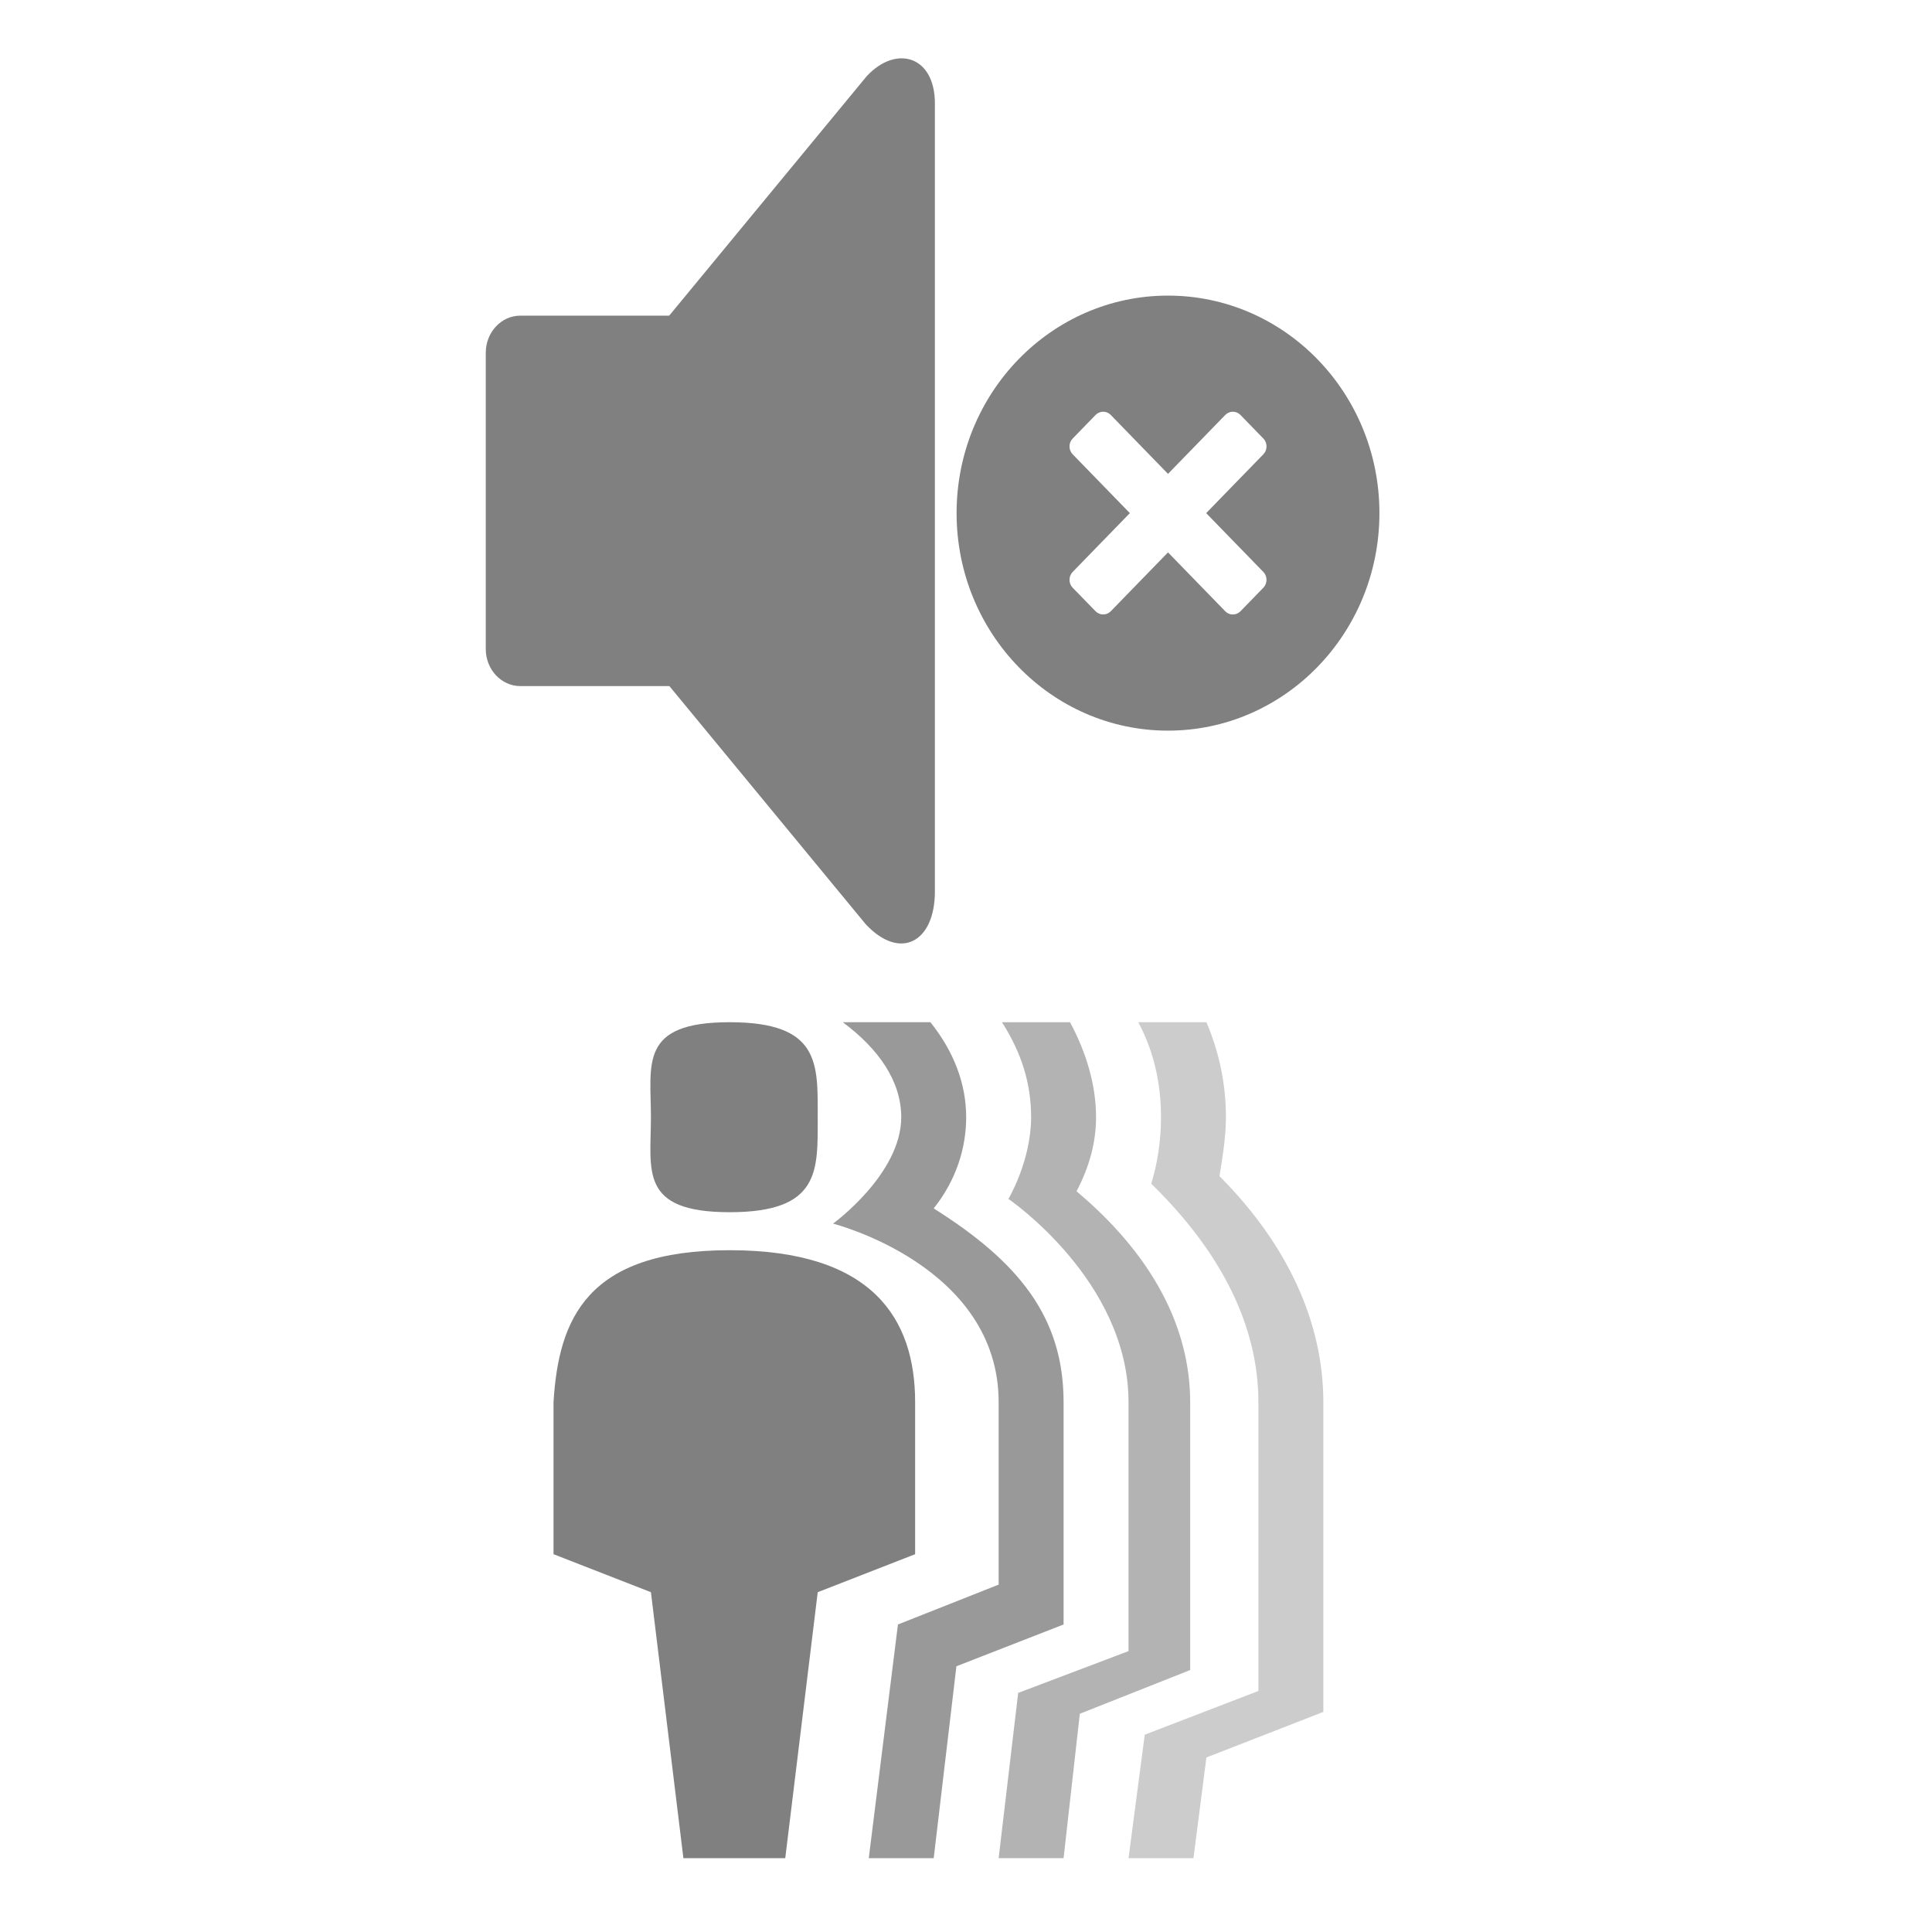
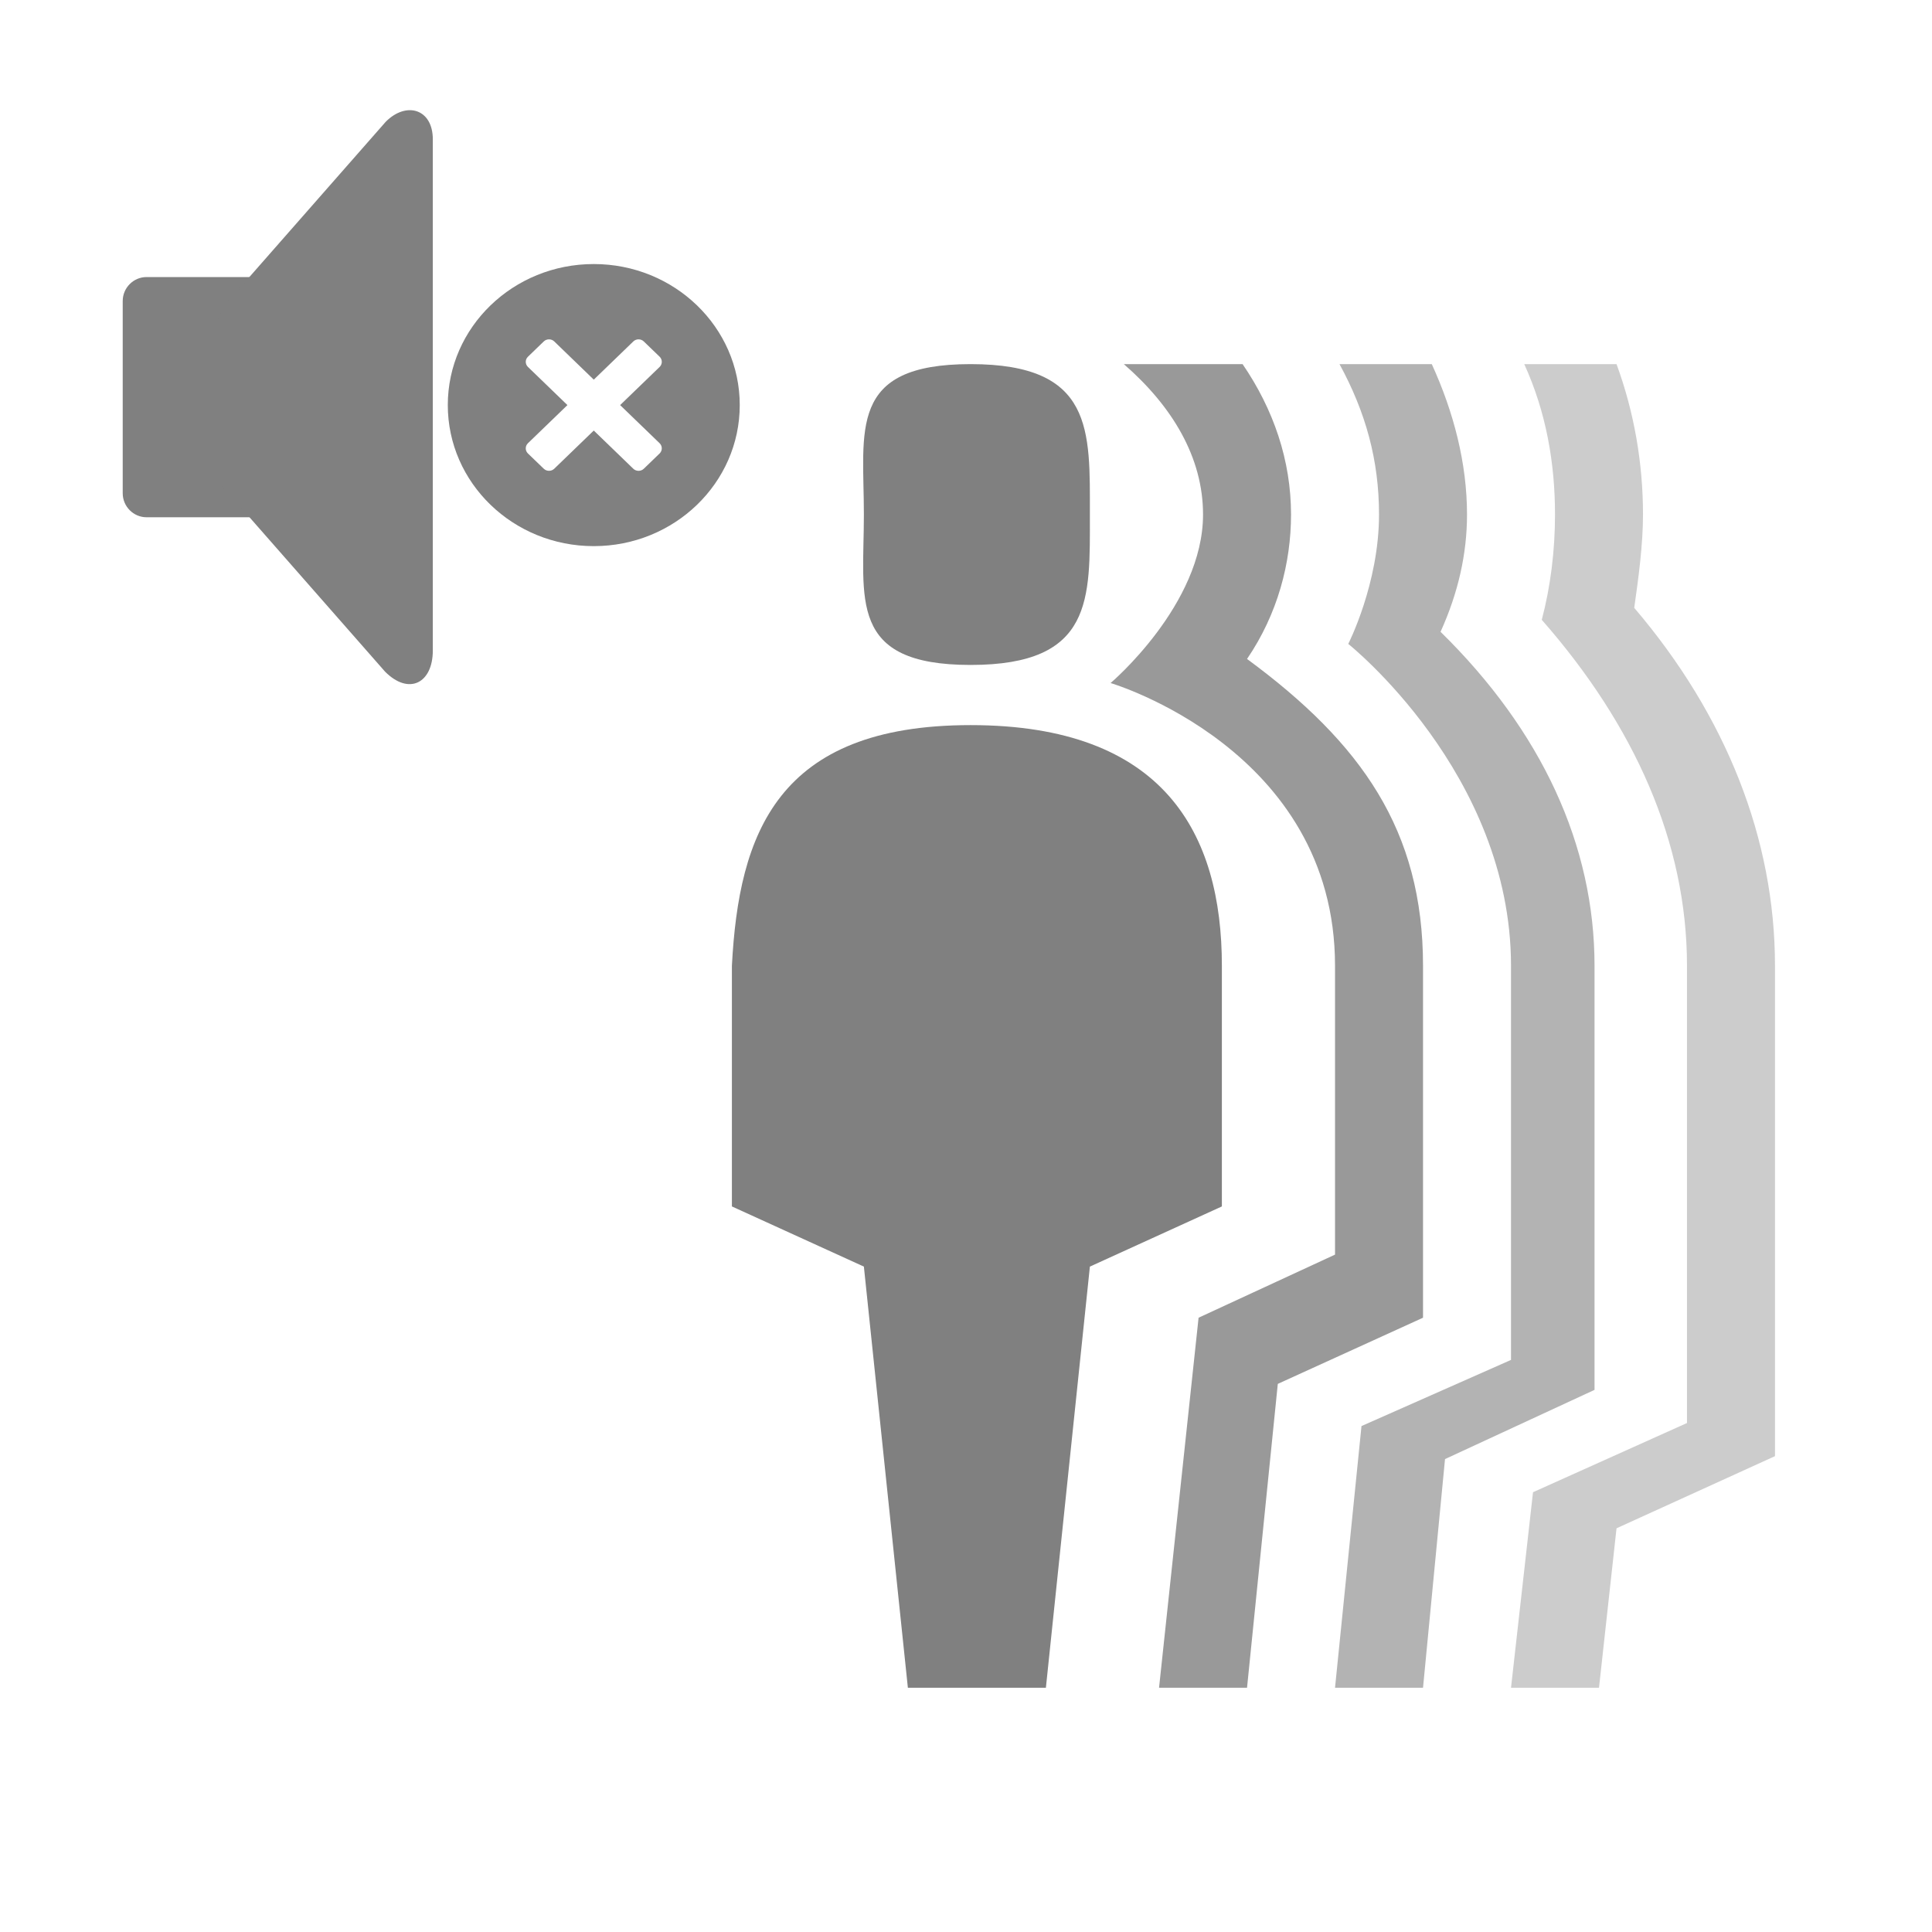
<svg xmlns="http://www.w3.org/2000/svg" version="1.1" viewBox="0 0 252 252" width="416px" height="416px" id="svg857">
  <defs id="defs861" />
-   <g stroke-miterlimit="10" font-weight="none" font-size="none" text-anchor="none" style="font-family:none;mix-blend-mode:normal;fill:none;fill-rule:nonzero;stroke:none;stroke-width:1;stroke-linecap:butt;stroke-linejoin:miter;stroke-miterlimit:10;stroke-dasharray:none;stroke-dashoffset:0" id="g855" transform="matrix(0.806703,0,0,0.4720358,11.67261,128.3754)">
+   <g stroke-miterlimit="10" font-weight="none" font-size="none" text-anchor="none" style="font-family:none;mix-blend-mode:normal;fill:none;fill-rule:nonzero;stroke:none;stroke-width:1;stroke-linecap:butt;stroke-linejoin:miter;stroke-miterlimit:10;stroke-dasharray:none;stroke-dashoffset:0" id="g855" transform="matrix(1.093056,0,0,0.7473991,13.4549,39.64596)">
    <path d="M 0,252 V 0 h 252 v 252 z" id="path840" style="fill:none" />
    <g id="g853">
      <g id="surface1">
        <path d="M 103.511,63 C 88.807,63 90.778,51.454 90.778,36.75 c 0,-14.704 -1.971,-26.25 12.733,-26.25 14.704,0 14.235,11.546 14.235,26.25 0,14.704 0.469,26.25 -14.235,26.25 z" id="path842" style="fill:#808080" />
        <path d="m 75.028,115.5 v 42 l 15.75,10.5 5.25,73.5 h 16.469 l 5.25,-73.5 15.75,-10.5 v -42 c 0,-23.092 -6.893,-42 -29.985,-42 -23.092,0 -27.659,18.951 -28.483,42 z" id="path844" style="fill:#808080" />
        <path d="M 157.5,176.921 V 115.5 c 0,-23.625 -7.342,-38.842 -21,-53.546 3.671,-7.875 5.25,-16.796 5.25,-25.204 0,-9.454 -2.092,-18.375 -5.783,-26.25 h -14.171 c 5.783,7.342 9.454,16.283 9.454,26.25 0,15.75 -11.033,29.408 -11.033,29.408 0,0 26.783,11.546 26.783,49.342 v 50.408 L 130.717,176.921 126,241.5 h 10.5 l 3.671,-53.033 z" id="path846" style="fill:#999999" />
        <path d="m 152.25,36.75 c 0,12.079 -3.671,22.579 -3.671,22.579 0,0 19.421,22.579 19.421,56.171 v 68.783 L 150.158,195.829 147,241.5 h 10.5 l 2.625,-39.908 17.842,-12.079 V 115.5 c 0,-21 -6.296,-40.954 -18.375,-58.283 2.112,-6.809 3.158,-13.638 3.158,-20.467 0,-8.921 -1.579,-17.842 -4.204,-26.25 h -11.013 c 3.138,8.408 4.717,16.796 4.717,26.25 z" id="path848" style="fill:#b3b3b3" />
        <path d="m 173.25,36.75 c 0,6.296 -0.533,12.592 -1.579,18.375 C 182.704,73.5 189,93.967 189,115.5 v 79.796 L 170.625,207.375 168,241.5 h 10.5 L 180.592,213.671 199.5,201.079 V 115.5 C 199.5,93.454 193.717,71.921 182.704,53.033 183.217,47.783 183.75,42 183.75,36.75 c 0,-8.921 -1.046,-17.842 -3.158,-26.25 h -11.013 c 2.625,8.408 3.671,17.329 3.671,26.25 z" id="path850" style="fill:#cccccc" />
      </g>
    </g>
  </g>
-   <path d="m 103.917,84.659 c 0,2.662 -2.023,4.832 -4.506,4.832 h -31.544 c -2.483,0 -4.506,-2.17 -4.506,-4.832 v -38.655 c 0,-2.662 2.023,-4.832 4.506,-4.832 h 31.544 c 2.483,0 4.506,2.169 4.506,4.832 z" id="path880" style="fill:#808080;stroke-width:4.666" />
-   <path d="m 82.823,84.045 c -0.825,-0.759 -1.437,-2.619 -1.437,-4.223 v -28.981 c 0,-1.604 0.613,-3.498 1.437,-4.257 L 113.051,9.935 c 3.893,-4.17 8.891,-2.585 8.891,3.532 V 116.293 c 0,6.586 -4.524,9.079 -9.031,4.247 z" id="path882" style="fill:#808080;stroke-width:4.666" />
-   <path d="m 152.348,38.557 c -15.23,0 -27.575,12.702 -27.575,28.371 0,15.669 12.345,28.373 27.575,28.373 15.23,0 27.577,-12.704 27.577,-28.373 0,-15.669 -12.348,-28.371 -27.577,-28.371 z m 12.44,38.1 -2.987,3.071 c -0.547,0.565 -1.442,0.565 -1.989,0 l -7.464,-7.679 -7.462,7.677 c -0.549,0.565 -1.442,0.565 -1.991,-0.004 l -2.987,-3.065 c -0.545,-0.567 -0.545,-1.481 0,-2.051 l 7.464,-7.677 -7.462,-7.677 c -0.547,-0.567 -0.547,-1.488 0,-2.048 l 2.987,-3.074 c 0.549,-0.569 1.444,-0.569 1.991,0 l 7.46,7.679 7.464,-7.679 c 0.549,-0.569 1.444,-0.569 1.989,0 l 2.987,3.069 c 0.547,0.565 0.547,1.486 0.002,2.053 l -7.464,7.677 7.464,7.677 c 0.542,0.569 0.542,1.484 -0.002,2.051 z" id="path1455" style="fill:#808080;stroke-width:2.183" />
+   <path d="m 44.008,64.335 c 0,1.726 -1.397,3.133 -3.111,3.133 H 19.117 c -1.714,0 -3.111,-1.407 -3.111,-3.133 V 39.27 c 0,-1.726 1.397,-3.133 3.111,-3.133 h 21.78 c 1.714,0 3.111,1.407 3.111,3.133 z" id="path880" style="fill:#808080;stroke-width:3.122" />
+   <path d="M 29.443,63.937 C 28.874,63.445 28.451,62.239 28.451,61.199 V 42.406 c 0,-1.04 0.423,-2.268 0.993,-2.76 L 50.315,15.881 c 2.688,-2.704 6.139,-1.676 6.139,2.29 v 66.675 c 0,4.27 -3.124,5.887 -6.235,2.754 z" id="path882" style="fill:#808080;stroke-width:3.122" />
+   <path d="m 77.448,34.441 c -10.515,0 -19.04,8.236 -19.04,18.396 0,10.16 8.524,18.398 19.04,18.398 10.515,0 19.041,-8.238 19.041,-18.398 0,-10.16 -8.526,-18.396 -19.041,-18.396 z m 8.59,24.705 -2.063,1.992 c -0.377,0.366 -0.996,0.366 -1.373,0 l -5.154,-4.98 -5.152,4.978 c -0.379,0.366 -0.996,0.366 -1.375,-0.003 l -2.063,-1.987 c -0.376,-0.368 -0.376,-0.961 0,-1.33 l 5.154,-4.978 -5.152,-4.978 c -0.377,-0.368 -0.377,-0.965 0,-1.328 l 2.063,-1.993 c 0.379,-0.369 0.997,-0.369 1.375,0 l 5.151,4.98 5.154,-4.98 c 0.379,-0.369 0.997,-0.369 1.373,0 l 2.063,1.99 c 0.377,0.366 0.377,0.963 0.001,1.331 l -5.154,4.978 5.154,4.978 c 0.374,0.369 0.374,0.962 -0.001,1.33 z" id="path1455" style="fill:#808080;stroke-width:1.461" />
</svg>
